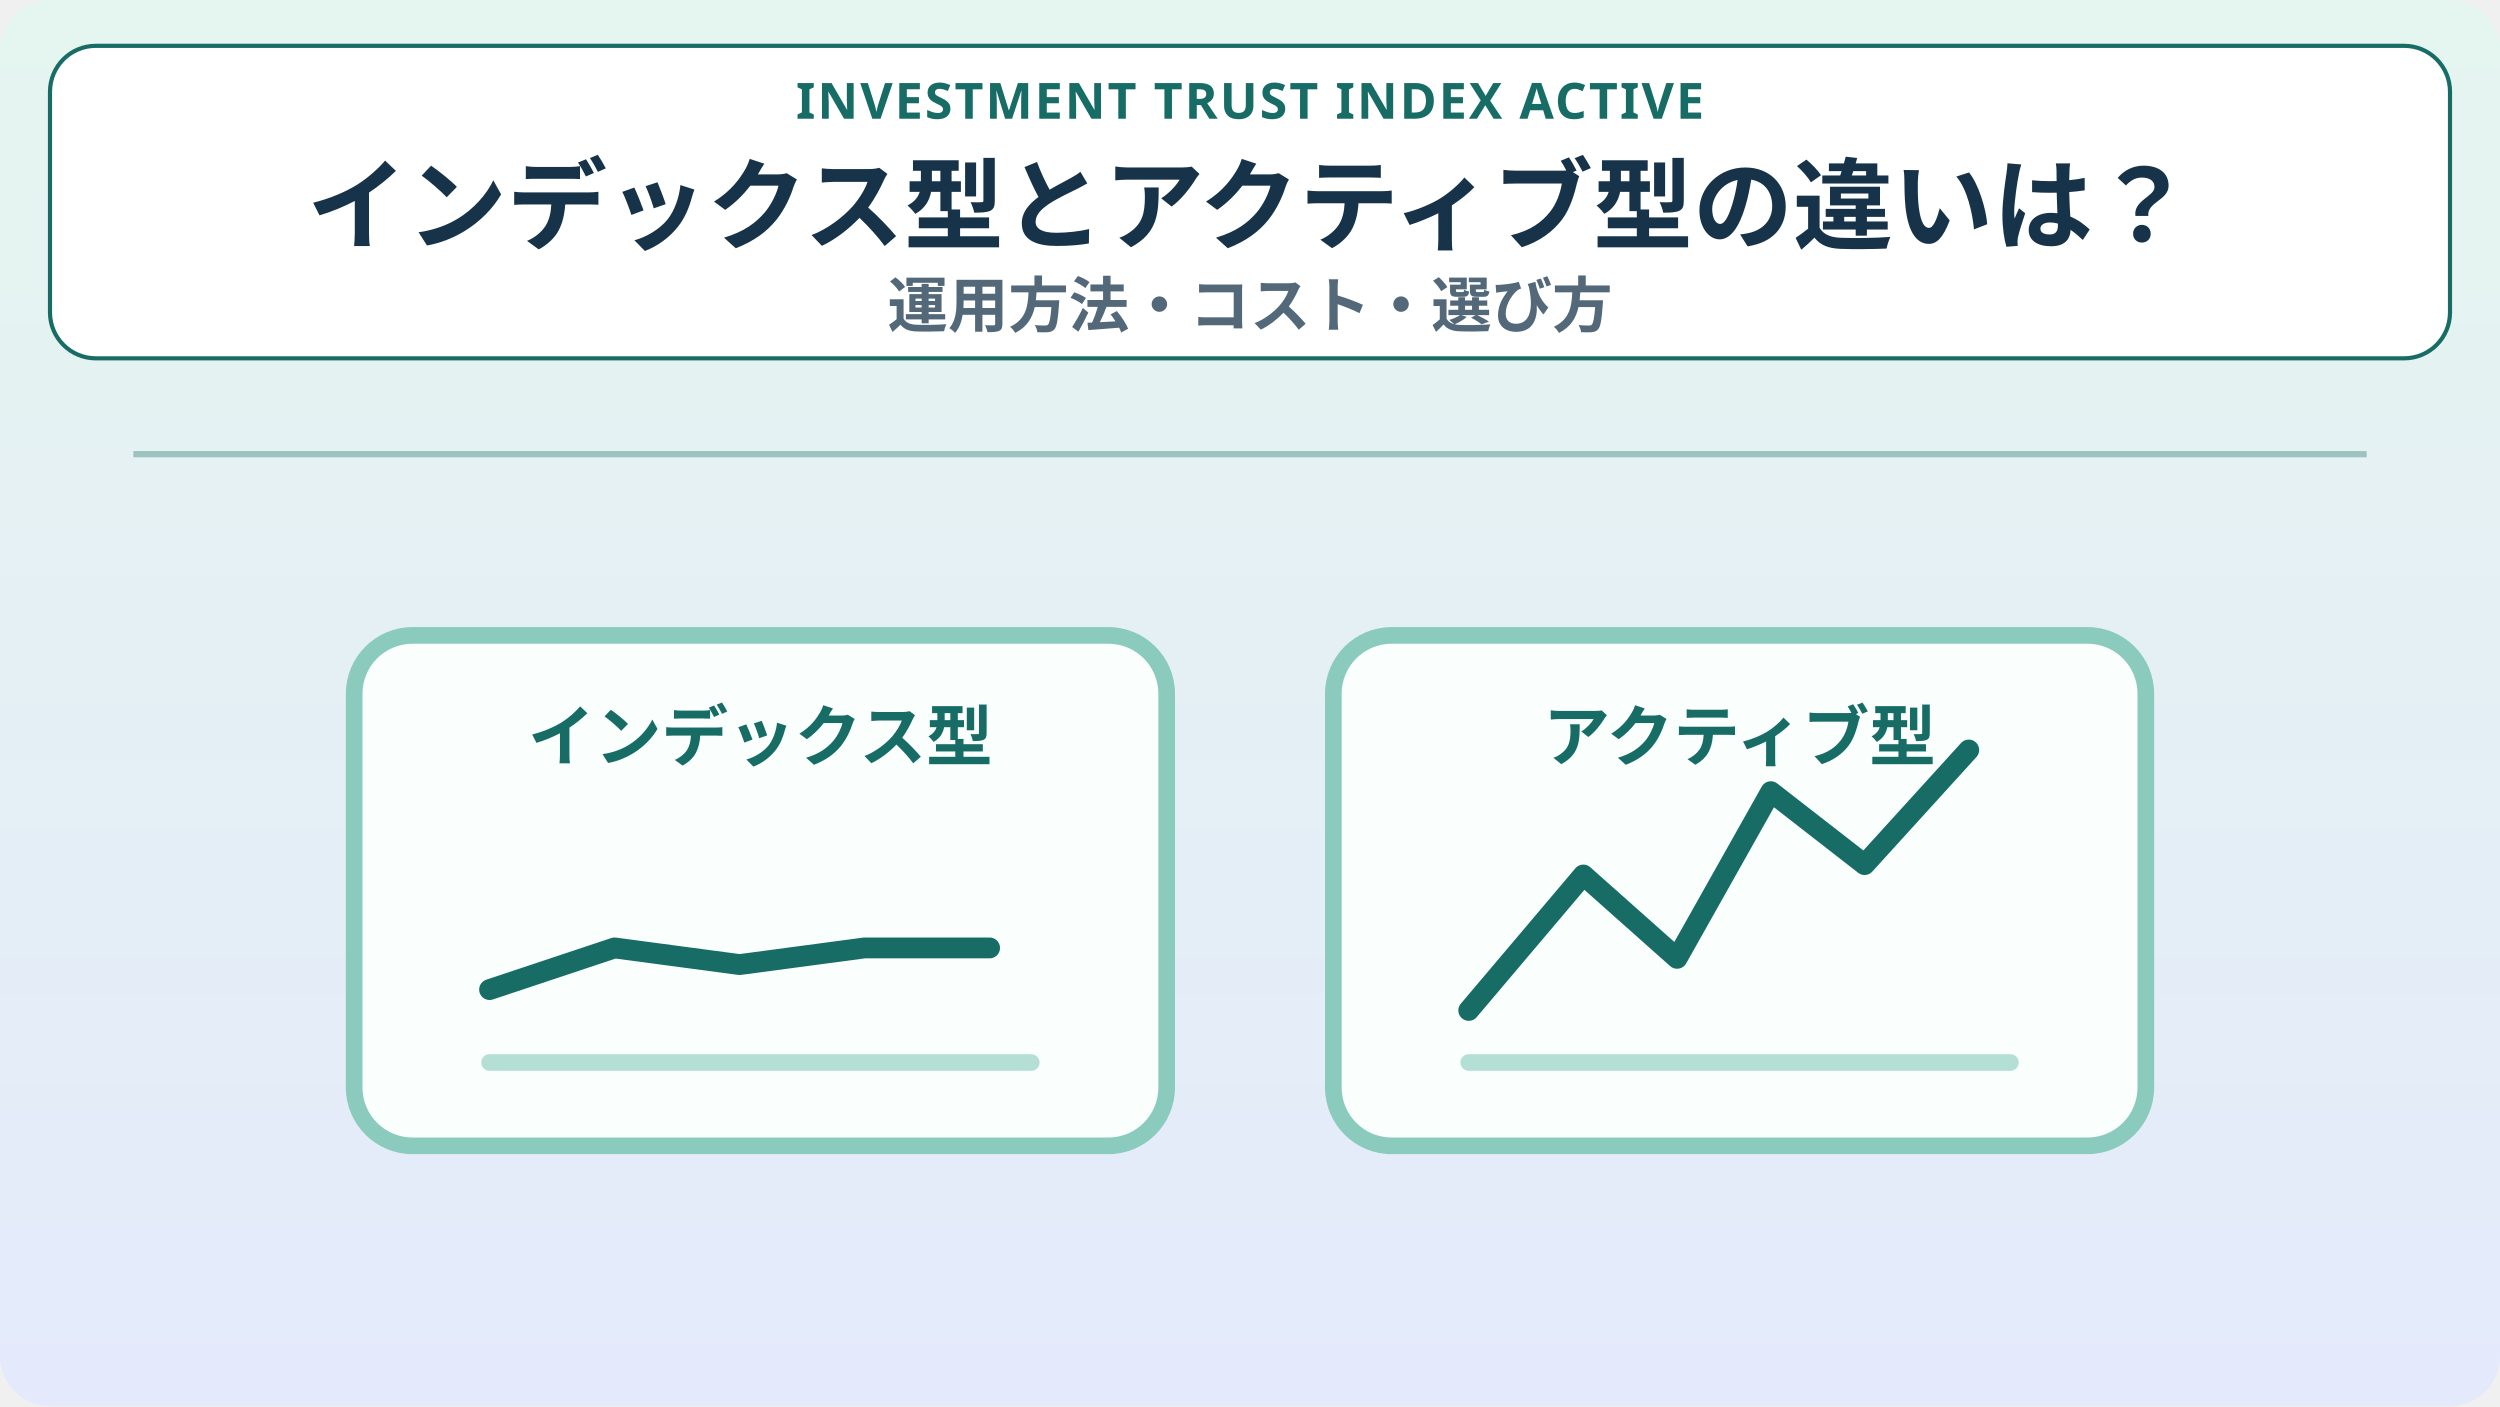
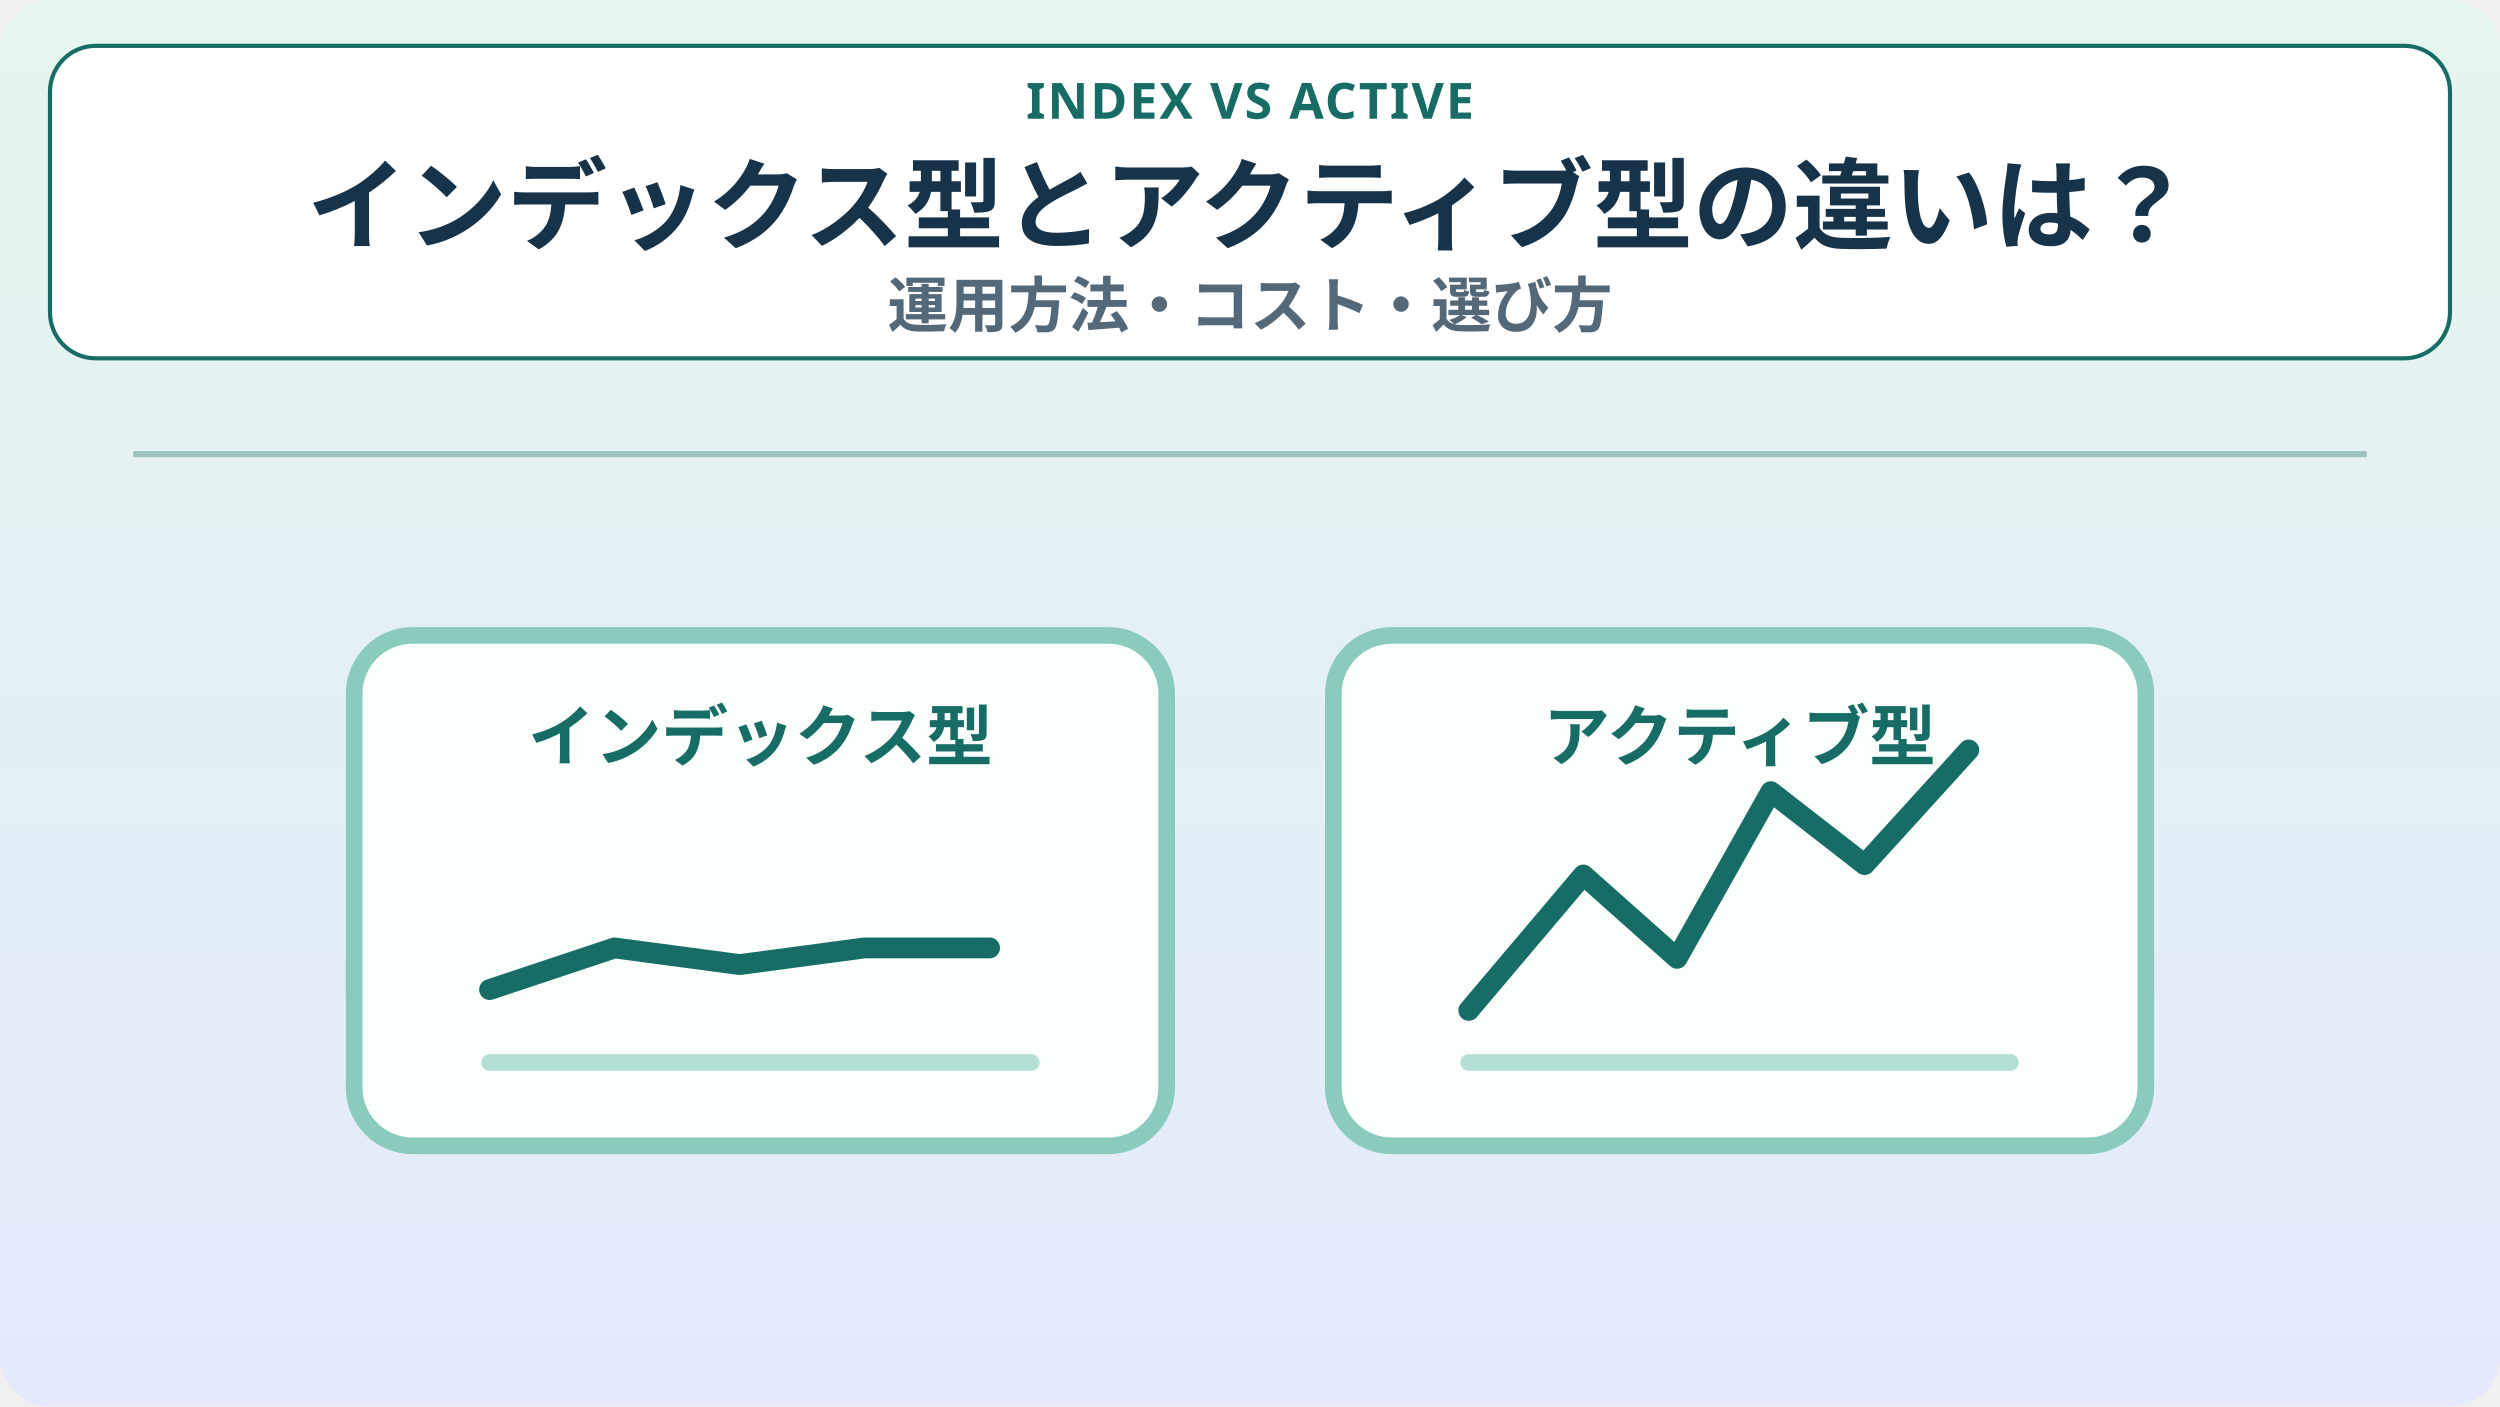
<svg xmlns="http://www.w3.org/2000/svg" width="1200" height="675" viewBox="0 0 1200 675" role="img" aria-label="インデックス型とアクティブ型の違いは？運用方法・コスト・選び方">
  <defs>
    <linearGradient id="bg" x1="0" y1="0" x2="0" y2="1">
      <stop stop-color="#e5f5ef" />
      <stop offset="1" stop-color="#e4eafb" />
    </linearGradient>
  </defs>
  <rect width="1200" height="675" rx="24" fill="url(#bg)" />
  <rect x="24" y="22" width="1152" height="150" rx="22" fill="#fff" stroke="#176d65" stroke-width="2" />
-   <text x="600" y="57" text-anchor="middle" font-family="sans-serif" font-size="24" font-weight="800" letter-spacing="1" fill="#176d65">INVESTMENT TRUST INDEX ACTIVE</text>
+   <text x="600" y="57" text-anchor="middle" font-family="sans-serif" font-size="24" font-weight="800" letter-spacing="1" fill="#176d65">INDEX VS ACTIVE</text>
  <text x="600" y="116" text-anchor="middle" font-family="sans-serif" font-size="48" font-weight="800" fill="#17334a">インデックス型とアクティブ型の違いは？</text>
  <text x="600" y="157" text-anchor="middle" font-family="sans-serif" font-size="29" font-weight="650" fill="#536879">運用方法・コスト・選び方</text>
  <path d="M64 218H1136" stroke="#176d65" stroke-opacity=".35" stroke-width="3" />
  <g>
    <rect x="170" y="305" width="390" height="245" rx="28" fill="#fafffd" stroke="#8bcbbd" stroke-width="8" />
    <rect x="640" y="305" width="390" height="245" rx="28" fill="#fafffd" stroke="#8bcbbd" stroke-width="8" />
    <text x="365" y="365" text-anchor="middle" font-family="sans-serif" font-size="32" font-weight="800" fill="#176d65">インデックス型</text>
    <text x="835" y="365" text-anchor="middle" font-family="sans-serif" font-size="32" font-weight="800" fill="#176d65">アクティブ型</text>
    <path d="M235 475l60-20 60 8 60-8 60 0M705 485l55-65 45 40 45-80 45 35 50-55" fill="none" stroke="#176d65" stroke-width="10" stroke-linecap="round" stroke-linejoin="round" />
    <path d="M235 510h260M705 510h260" stroke="#b4dfd5" stroke-width="8" stroke-linecap="round" />
  </g>
</svg>
